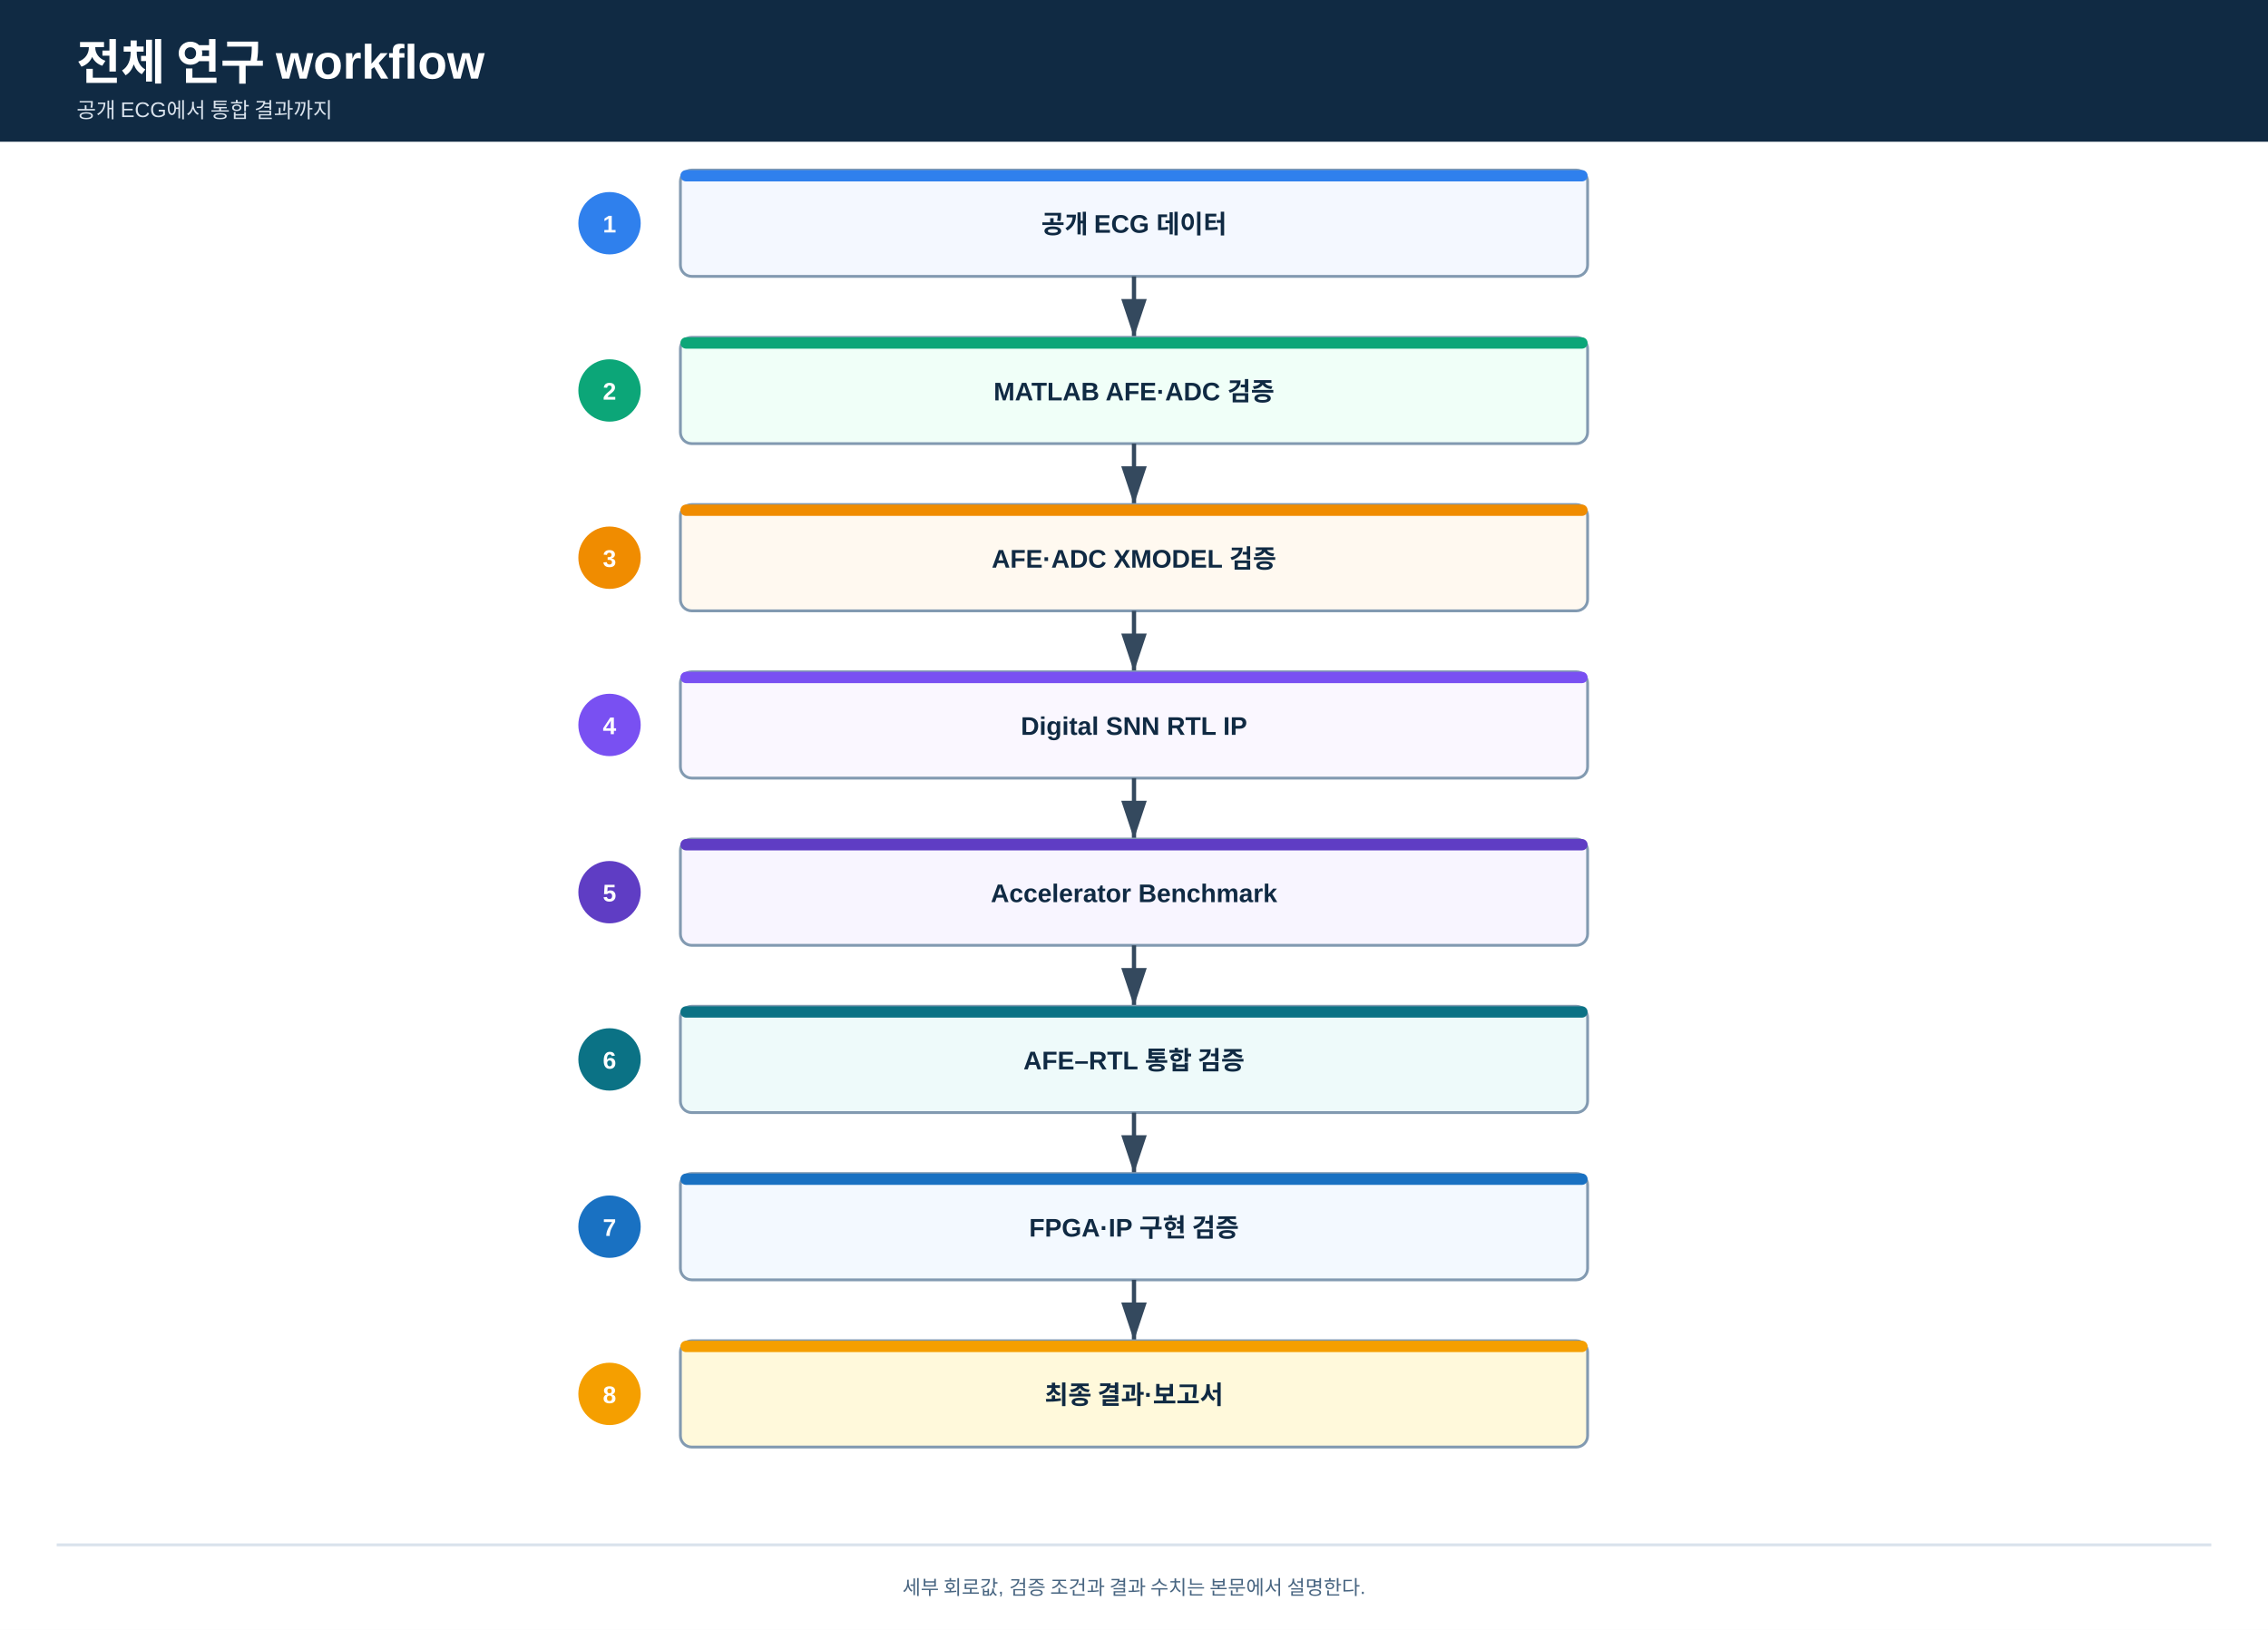
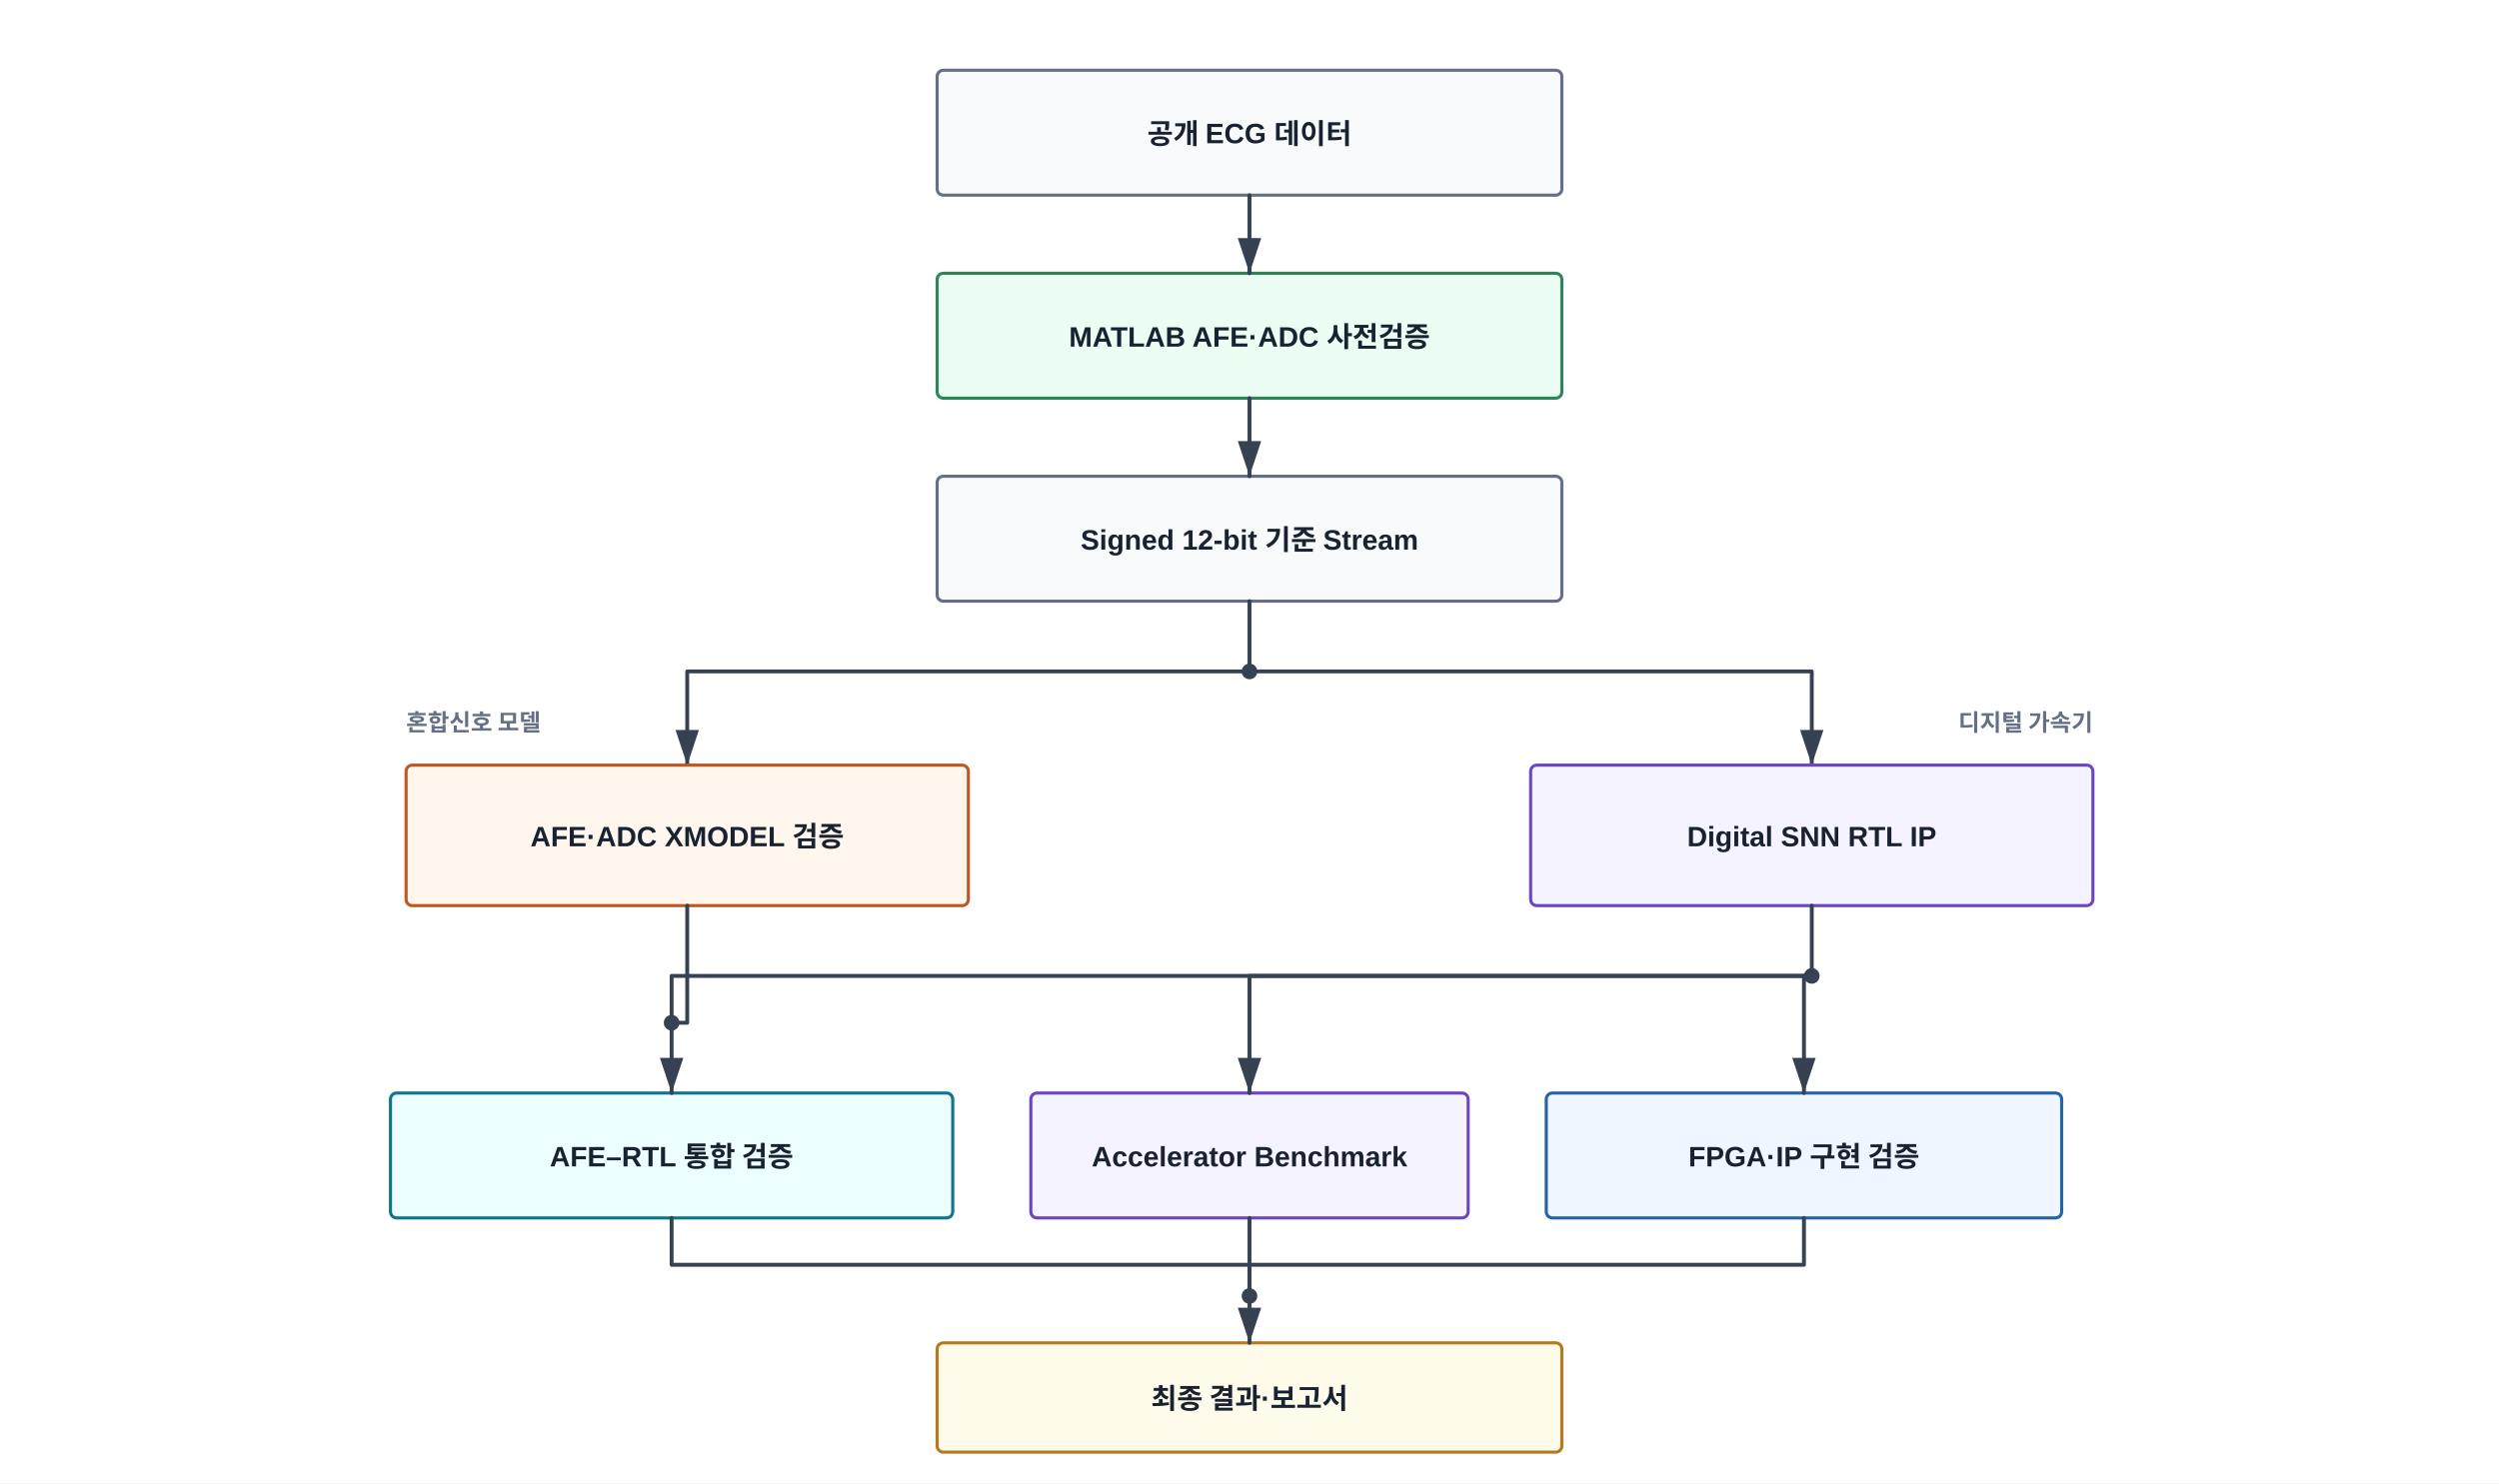
- <svg xmlns="http://www.w3.org/2000/svg" width="1600" height="1150" viewBox="0 0 1600 1150">
+ <svg xmlns="http://www.w3.org/2000/svg" width="1600" height="950" viewBox="0 0 1600 950" role="img" aria-label="Public ECG data pass through MATLAB prevalidation, split into XMODEL and digital RTL work, and merge as benchmark, FPGA, and integration evidence for the final report">
  <defs>
-     <marker id="flow-arrow" markerWidth="10" markerHeight="10" refX="9" refY="3" orient="auto" markerUnits="strokeWidth">
-       <path d="M0,0 L0,6 L9,3 z" fill="#34495e" />
+     <marker id="paper-arrow" markerWidth="10" markerHeight="10" refX="9" refY="3" orient="auto" markerUnits="strokeWidth">
+       <path d="M0,0 L0,6 L9,3 z" fill="#364152" />
    </marker>
  </defs>
-   <rect width="1600" height="1150" fill="#ffffff" />
-   <rect x="0" y="0" width="1600" height="100" fill="#102a43" />
-   <text x="54" y="56" font-family="Arial, Noto Sans KR, sans-serif" font-size="34" font-weight="700" fill="white">전체 연구 workflow</text>
-   <text x="54" y="83" font-family="Arial, Noto Sans KR, sans-serif" font-size="15" fill="#d9e2ec">공개 ECG에서 통합 결과까지</text>
-   <circle cx="430" cy="157.5" r="22" fill="#2f80ed" />
-   <text x="430" y="164" text-anchor="middle" font-family="Arial, Noto Sans KR, sans-serif" font-size="17" font-weight="700" fill="#ffffff">1</text>
-   <rect x="480" y="120" width="640" height="75" rx="8" fill="#f4f8ff" stroke="#829ab1" stroke-width="2" />
-   <rect x="480" y="120" width="640" height="8" rx="4" fill="#2f80ed" />
-   <text x="800.0" y="164.5" text-anchor="middle" font-family="Arial, Noto Sans KR, sans-serif" font-size="18" font-weight="700" fill="#102a43">공개 ECG 데이터</text>
-   <line x1="800" y1="195" x2="800" y2="238" stroke="#34495e" stroke-width="3" marker-end="url(#flow-arrow)" />
-   <circle cx="430" cy="275.5" r="22" fill="#0ca678" />
-   <text x="430" y="282" text-anchor="middle" font-family="Arial, Noto Sans KR, sans-serif" font-size="17" font-weight="700" fill="#ffffff">2</text>
-   <rect x="480" y="238" width="640" height="75" rx="8" fill="#f0fff8" stroke="#829ab1" stroke-width="2" />
-   <rect x="480" y="238" width="640" height="8" rx="4" fill="#0ca678" />
-   <text x="800.0" y="282.5" text-anchor="middle" font-family="Arial, Noto Sans KR, sans-serif" font-size="18" font-weight="700" fill="#102a43">MATLAB AFE·ADC 검증</text>
-   <line x1="800" y1="313" x2="800" y2="356" stroke="#34495e" stroke-width="3" marker-end="url(#flow-arrow)" />
-   <circle cx="430" cy="393.5" r="22" fill="#f08c00" />
-   <text x="430" y="400" text-anchor="middle" font-family="Arial, Noto Sans KR, sans-serif" font-size="17" font-weight="700" fill="#ffffff">3</text>
-   <rect x="480" y="356" width="640" height="75" rx="8" fill="#fff9f0" stroke="#829ab1" stroke-width="2" />
-   <rect x="480" y="356" width="640" height="8" rx="4" fill="#f08c00" />
-   <text x="800.0" y="400.5" text-anchor="middle" font-family="Arial, Noto Sans KR, sans-serif" font-size="18" font-weight="700" fill="#102a43">AFE·ADC XMODEL 검증</text>
-   <line x1="800" y1="431" x2="800" y2="474" stroke="#34495e" stroke-width="3" marker-end="url(#flow-arrow)" />
-   <circle cx="430" cy="511.5" r="22" fill="#7950f2" />
-   <text x="430" y="518" text-anchor="middle" font-family="Arial, Noto Sans KR, sans-serif" font-size="17" font-weight="700" fill="#ffffff">4</text>
-   <rect x="480" y="474" width="640" height="75" rx="8" fill="#faf7ff" stroke="#829ab1" stroke-width="2" />
-   <rect x="480" y="474" width="640" height="8" rx="4" fill="#7950f2" />
-   <text x="800.0" y="518.5" text-anchor="middle" font-family="Arial, Noto Sans KR, sans-serif" font-size="18" font-weight="700" fill="#102a43">Digital SNN RTL IP</text>
-   <line x1="800" y1="549" x2="800" y2="592" stroke="#34495e" stroke-width="3" marker-end="url(#flow-arrow)" />
-   <circle cx="430" cy="629.5" r="22" fill="#5f3dc4" />
-   <text x="430" y="636" text-anchor="middle" font-family="Arial, Noto Sans KR, sans-serif" font-size="17" font-weight="700" fill="#ffffff">5</text>
-   <rect x="480" y="592" width="640" height="75" rx="8" fill="#f8f5ff" stroke="#829ab1" stroke-width="2" />
-   <rect x="480" y="592" width="640" height="8" rx="4" fill="#5f3dc4" />
-   <text x="800.0" y="636.5" text-anchor="middle" font-family="Arial, Noto Sans KR, sans-serif" font-size="18" font-weight="700" fill="#102a43">Accelerator Benchmark</text>
-   <line x1="800" y1="667" x2="800" y2="710" stroke="#34495e" stroke-width="3" marker-end="url(#flow-arrow)" />
-   <circle cx="430" cy="747.5" r="22" fill="#0b7285" />
-   <text x="430" y="754" text-anchor="middle" font-family="Arial, Noto Sans KR, sans-serif" font-size="17" font-weight="700" fill="#ffffff">6</text>
-   <rect x="480" y="710" width="640" height="75" rx="8" fill="#eefafa" stroke="#829ab1" stroke-width="2" />
-   <rect x="480" y="710" width="640" height="8" rx="4" fill="#0b7285" />
-   <text x="800.0" y="754.5" text-anchor="middle" font-family="Arial, Noto Sans KR, sans-serif" font-size="18" font-weight="700" fill="#102a43">AFE–RTL 통합 검증</text>
-   <line x1="800" y1="785" x2="800" y2="828" stroke="#34495e" stroke-width="3" marker-end="url(#flow-arrow)" />
-   <circle cx="430" cy="865.5" r="22" fill="#1971c2" />
-   <text x="430" y="872" text-anchor="middle" font-family="Arial, Noto Sans KR, sans-serif" font-size="17" font-weight="700" fill="#ffffff">7</text>
-   <rect x="480" y="828" width="640" height="75" rx="8" fill="#f3f9ff" stroke="#829ab1" stroke-width="2" />
-   <rect x="480" y="828" width="640" height="8" rx="4" fill="#1971c2" />
-   <text x="800.0" y="872.5" text-anchor="middle" font-family="Arial, Noto Sans KR, sans-serif" font-size="18" font-weight="700" fill="#102a43">FPGA·IP 구현 검증</text>
-   <line x1="800" y1="903" x2="800" y2="946" stroke="#34495e" stroke-width="3" marker-end="url(#flow-arrow)" />
-   <circle cx="430" cy="983.5" r="22" fill="#f59f00" />
-   <text x="430" y="990" text-anchor="middle" font-family="Arial, Noto Sans KR, sans-serif" font-size="17" font-weight="700" fill="#ffffff">8</text>
-   <rect x="480" y="946" width="640" height="75" rx="8" fill="#fff9db" stroke="#829ab1" stroke-width="2" />
-   <rect x="480" y="946" width="640" height="8" rx="4" fill="#f59f00" />
-   <text x="800.0" y="990.5" text-anchor="middle" font-family="Arial, Noto Sans KR, sans-serif" font-size="18" font-weight="700" fill="#102a43">최종 결과·보고서</text>
-   <line x1="40" y1="1090" x2="1560" y2="1090" stroke="#d9e2ec" stroke-width="2" />
-   <text x="800" y="1125" text-anchor="middle" font-family="Arial, Noto Sans KR, sans-serif" font-size="14" font-weight="400" fill="#486581">세부 회로값, 검증 조건과 결과 수치는 본문에서 설명한다.</text>
+   <rect width="1600" height="950" fill="#ffffff" />
+   <rect x="600" y="45" width="400" height="80" rx="4" fill="#f8fafc" stroke="#667085" stroke-width="2" />
+   <text x="800.0" y="92.0" text-anchor="middle" font-family="Arial, Noto Sans KR, sans-serif" font-size="18" font-weight="700" fill="#182230">공개 ECG 데이터</text>
+   <rect x="600" y="175" width="400" height="80" rx="4" fill="#ecfdf3" stroke="#2f855a" stroke-width="2" />
+   <text x="800.0" y="222.0" text-anchor="middle" font-family="Arial, Noto Sans KR, sans-serif" font-size="18" font-weight="700" fill="#182230">MATLAB AFE·ADC 사전검증</text>
+   <rect x="600" y="305" width="400" height="80" rx="4" fill="#f8fafc" stroke="#667085" stroke-width="2" />
+   <text x="800.0" y="352.0" text-anchor="middle" font-family="Arial, Noto Sans KR, sans-serif" font-size="18" font-weight="700" fill="#182230">Signed 12-bit 기준 Stream</text>
+   <polyline points="800,125 800,175" fill="none" stroke="#364152" stroke-width="2.5" stroke-linejoin="round" stroke-linecap="round" marker-end="url(#paper-arrow)" />
+   <polyline points="800,255 800,305" fill="none" stroke="#364152" stroke-width="2.5" stroke-linejoin="round" stroke-linecap="round" marker-end="url(#paper-arrow)" />
+   <circle cx="800" cy="430" r="5" fill="#364152" />
+   <polyline points="800,385 800,430" fill="none" stroke="#364152" stroke-width="2.5" stroke-linejoin="round" stroke-linecap="round" />
+   <polyline points="800,430 440,430 440,490" fill="none" stroke="#364152" stroke-width="2.5" stroke-linejoin="round" stroke-linecap="round" marker-end="url(#paper-arrow)" />
+   <polyline points="800,430 1160,430 1160,490" fill="none" stroke="#364152" stroke-width="2.5" stroke-linejoin="round" stroke-linecap="round" marker-end="url(#paper-arrow)" />
+   <text x="260" y="468" text-anchor="start" font-family="Arial, Noto Sans KR, sans-serif" font-size="15" font-weight="600" fill="#667085">혼합신호 모델</text>
+   <text x="1340" y="468" text-anchor="end" font-family="Arial, Noto Sans KR, sans-serif" font-size="15" font-weight="600" fill="#667085">디지털 가속기</text>
+   <rect x="260" y="490" width="360" height="90" rx="4" fill="#fff7ed" stroke="#c05621" stroke-width="2" />
+   <text x="440.0" y="542.0" text-anchor="middle" font-family="Arial, Noto Sans KR, sans-serif" font-size="18" font-weight="700" fill="#182230">AFE·ADC XMODEL 검증</text>
+   <rect x="980" y="490" width="360" height="90" rx="4" fill="#f5f3ff" stroke="#6b46c1" stroke-width="2" />
+   <text x="1160.0" y="542.0" text-anchor="middle" font-family="Arial, Noto Sans KR, sans-serif" font-size="18" font-weight="700" fill="#182230">Digital SNN RTL IP</text>
+   <circle cx="1160" cy="625" r="5" fill="#364152" />
+   <polyline points="1160,580 1160,625" fill="none" stroke="#364152" stroke-width="2.5" stroke-linejoin="round" stroke-linecap="round" />
+   <circle cx="430" cy="655" r="5" fill="#364152" />
+   <polyline points="440,580 440,655 430,655" fill="none" stroke="#364152" stroke-width="2.5" stroke-linejoin="round" stroke-linecap="round" />
+   <polyline points="1160,625 430,625 430,655" fill="none" stroke="#364152" stroke-width="2.5" stroke-linejoin="round" stroke-linecap="round" />
+   <rect x="250" y="700" width="360" height="80" rx="4" fill="#ecfeff" stroke="#0e7490" stroke-width="2" />
+   <text x="430.0" y="747.0" text-anchor="middle" font-family="Arial, Noto Sans KR, sans-serif" font-size="18" font-weight="700" fill="#182230">AFE–RTL 통합 검증</text>
+   <rect x="660" y="700" width="280" height="80" rx="4" fill="#f5f3ff" stroke="#6b46c1" stroke-width="2" />
+   <text x="800.0" y="747.0" text-anchor="middle" font-family="Arial, Noto Sans KR, sans-serif" font-size="18" font-weight="700" fill="#182230">Accelerator Benchmark</text>
+   <rect x="990" y="700" width="330" height="80" rx="4" fill="#eff6ff" stroke="#2563a8" stroke-width="2" />
+   <text x="1155.0" y="747.0" text-anchor="middle" font-family="Arial, Noto Sans KR, sans-serif" font-size="18" font-weight="700" fill="#182230">FPGA·IP 구현 검증</text>
+   <polyline points="430,655 430,700" fill="none" stroke="#364152" stroke-width="2.5" stroke-linejoin="round" stroke-linecap="round" marker-end="url(#paper-arrow)" />
+   <polyline points="1160,625 800,625 800,700" fill="none" stroke="#364152" stroke-width="2.5" stroke-linejoin="round" stroke-linecap="round" marker-end="url(#paper-arrow)" />
+   <polyline points="1160,625 1155,625 1155,700" fill="none" stroke="#364152" stroke-width="2.5" stroke-linejoin="round" stroke-linecap="round" marker-end="url(#paper-arrow)" />
+   <circle cx="800" cy="830" r="5" fill="#364152" />
+   <polyline points="430,780 430,810 800,810 800,830" fill="none" stroke="#364152" stroke-width="2.5" stroke-linejoin="round" stroke-linecap="round" />
+   <polyline points="800,780 800,830" fill="none" stroke="#364152" stroke-width="2.5" stroke-linejoin="round" stroke-linecap="round" />
+   <polyline points="1155,780 1155,810 800,810" fill="none" stroke="#364152" stroke-width="2.5" stroke-linejoin="round" stroke-linecap="round" />
+   <rect x="600" y="860" width="400" height="70" rx="4" fill="#fffbeb" stroke="#b7791f" stroke-width="2" />
+   <text x="800.0" y="902.0" text-anchor="middle" font-family="Arial, Noto Sans KR, sans-serif" font-size="18" font-weight="700" fill="#182230">최종 결과·보고서</text>
+   <polyline points="800,830 800,860" fill="none" stroke="#364152" stroke-width="2.5" stroke-linejoin="round" stroke-linecap="round" marker-end="url(#paper-arrow)" />
</svg>
